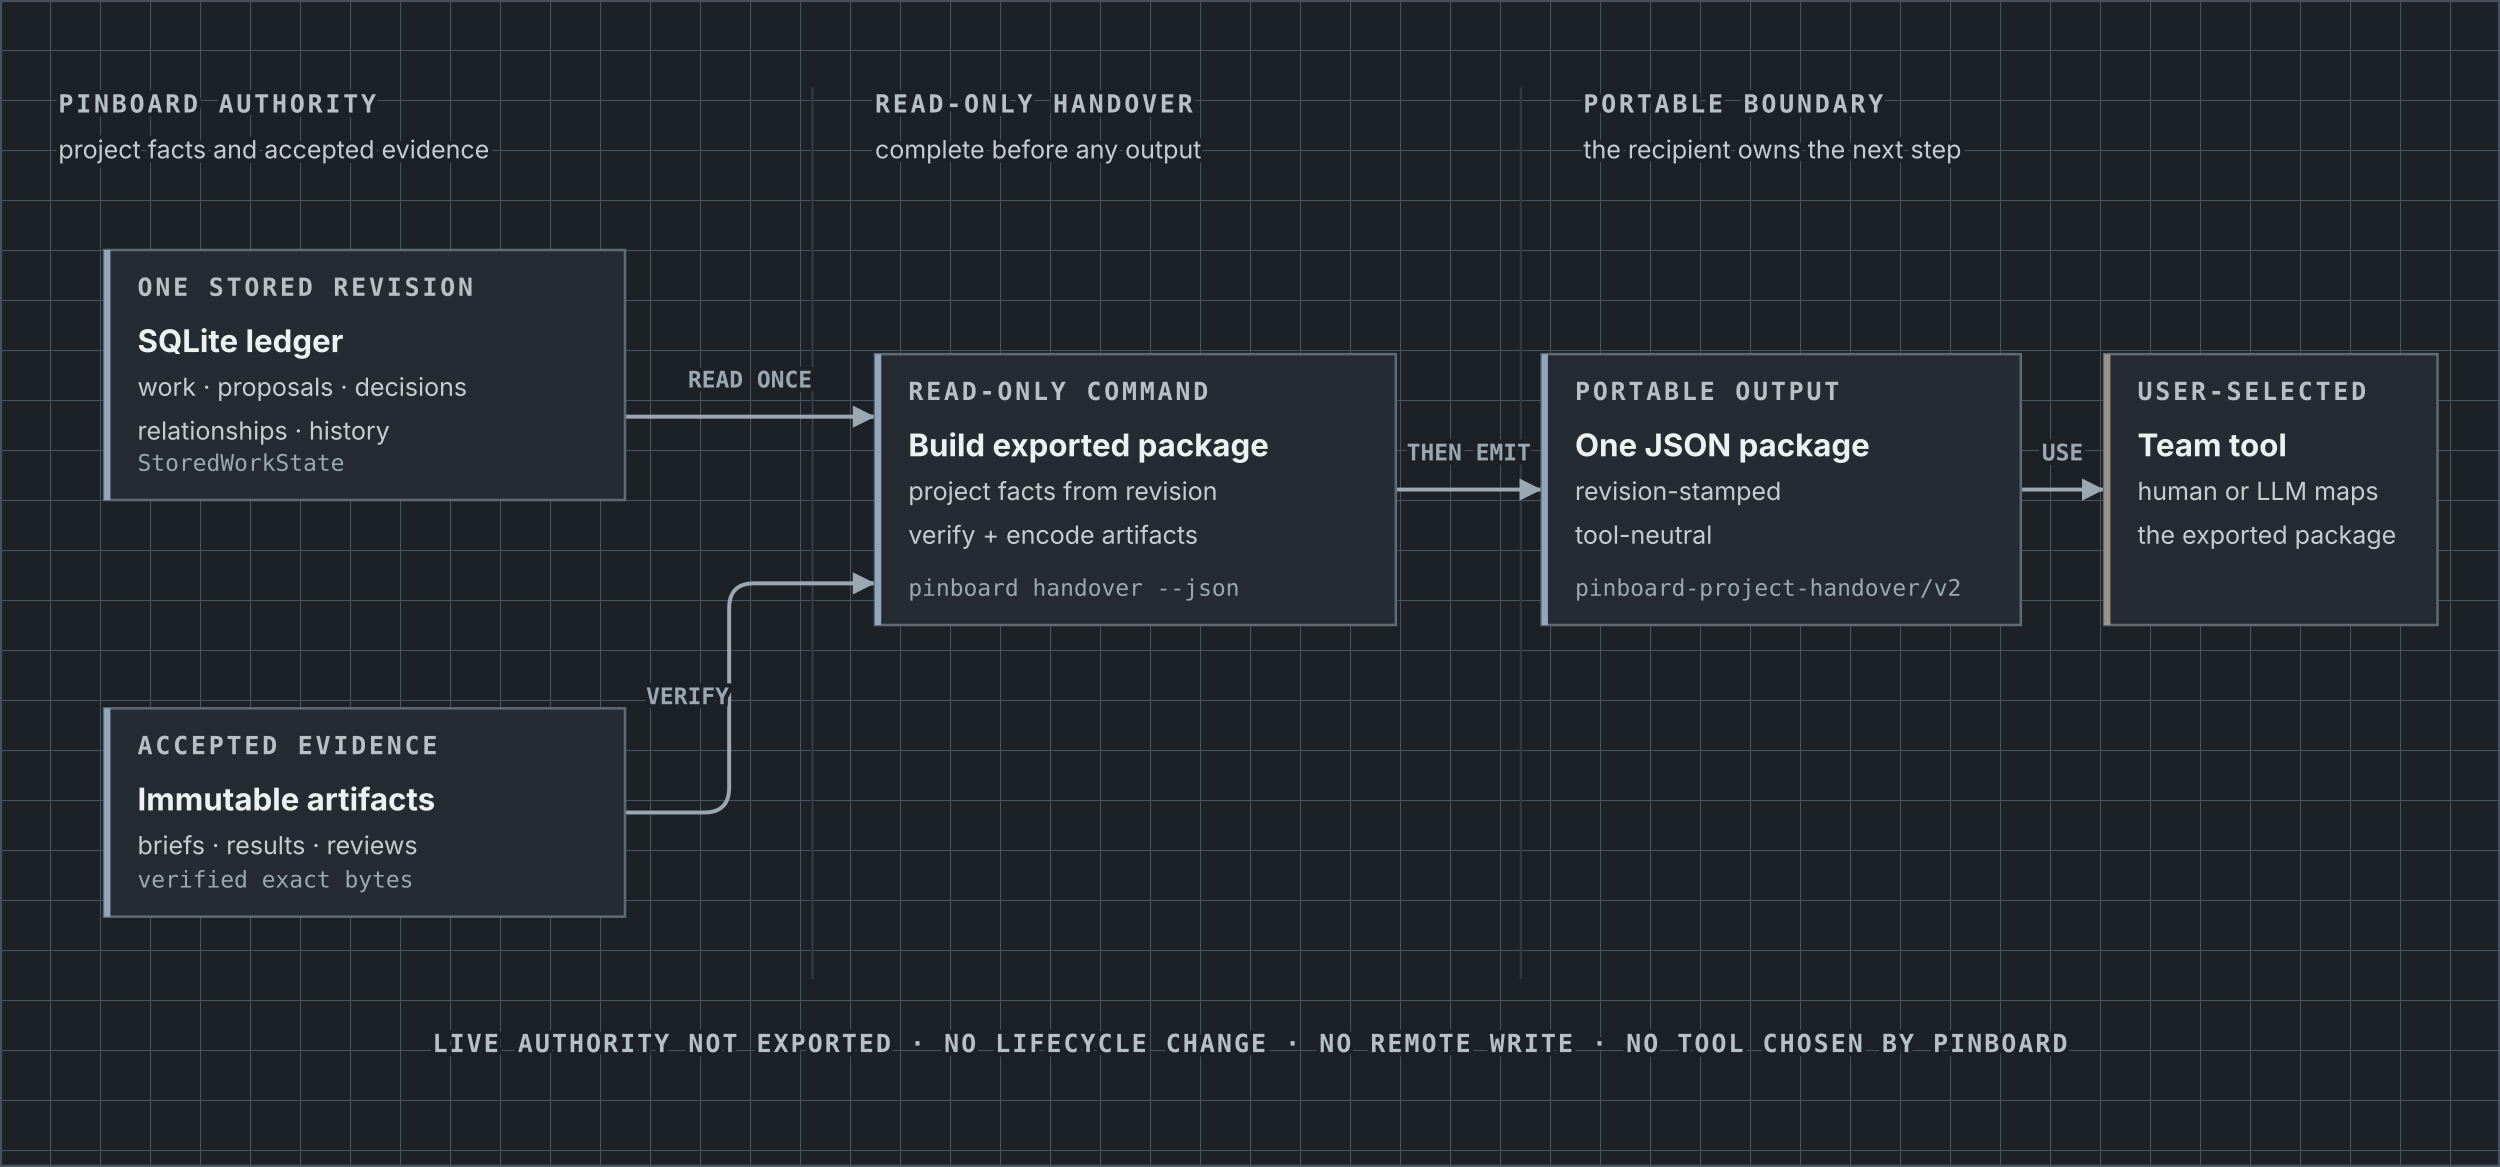
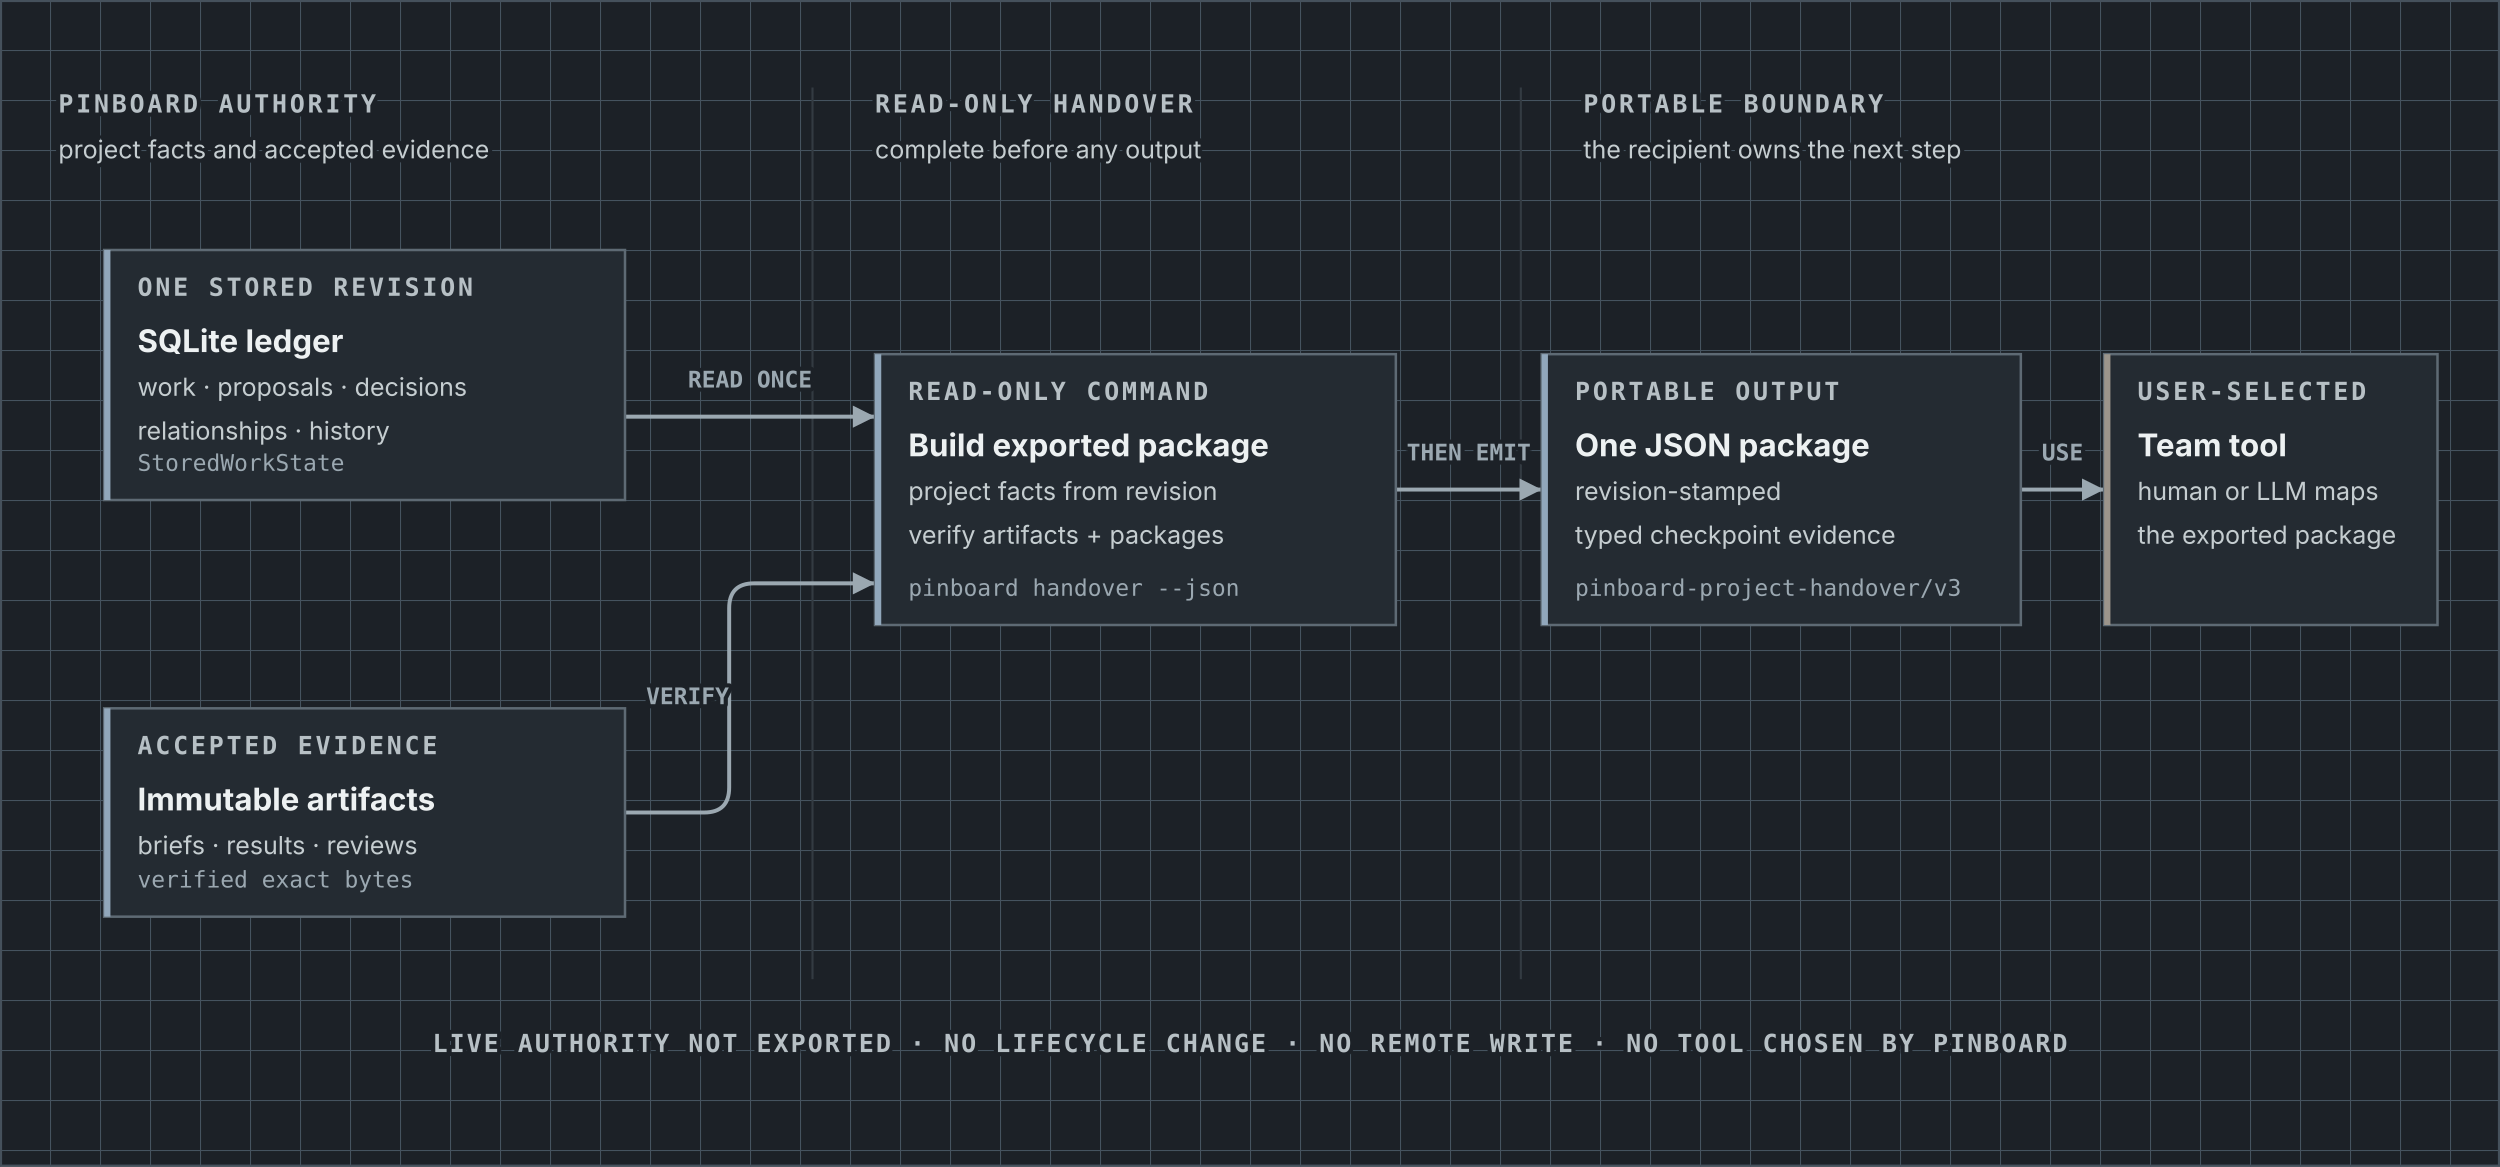
<svg xmlns="http://www.w3.org/2000/svg" role="img" aria-labelledby="title description" viewBox="0 0 1200 560">
  <defs>
    <pattern id="grid" width="24" height="24" patternUnits="userSpaceOnUse">
      <path d="M24 0H0V24" fill="none" stroke="#45535f" stroke-width="1" />
    </pattern>
    <marker id="arrow" viewBox="0 0 10 10" refX="9" refY="5" markerWidth="7" markerHeight="7" orient="auto">
      <path d="M1 1L9 5L1 9Z" fill="#9ba8b1" />
    </marker>
    <style>
      text { font-family: ui-sans-serif, system-ui, -apple-system, BlinkMacSystemFont, "Segoe UI", sans-serif; fill: #edf1f2; }
      .section-label, .box-label, .box-meta, .connector-label, .note-meta { font-family: ui-monospace, SFMono-Regular, Menlo, monospace; }
      .section-label, .box-label { font-size: 12px; font-weight: 700; letter-spacing: 0.11em; fill: #b7c0c5; }
      .section-subtitle { font-size: 12px; fill: #c5cdd0; }
      .guide { stroke: #333b42; stroke-width: 1; }
      .connector { fill: none; stroke: #9ba8b1; stroke-width: 1.9; stroke-linecap: round; }
      .connector-label { font-size: 11px; font-weight: 700; fill: #9ba8b1; }
      .box { fill: #242b32; stroke: #5e6a74; stroke-width: 1.2; }
      .box-title { font-size: 15px; font-weight: 700; }
      .box-body { font-size: 12px; fill: #c5cdd0; }
      .box-meta { font-size: 11px; fill: #9ba8b1; }
      .note { fill: #c5cdd0; }
      .note-meta { font-weight: 700; letter-spacing: 0.08em; fill: #b7c0c5; }
      .canvas-text { paint-order: stroke fill; stroke: #1c2127; stroke-width: 4px; stroke-linejoin: round; }
    </style>
  </defs>
  <rect width="1200" height="560" fill="#1c2127" />
  <rect width="1200" height="560" fill="url(#grid)" />
  <rect x="0.5" y="0.5" width="1199" height="559" fill="none" stroke="#45515c" />
  <line x1="390" y1="42" x2="390" y2="470" class="guide" />
  <line x1="730" y1="42" x2="730" y2="470" class="guide" />
  <path d="M300 200L420 200" class="connector" marker-end="url(#arrow)" />
  <path d="M300 390L338 390Q350 390 350 378L350 292Q350 280 362 280L420 280" class="connector" marker-end="url(#arrow)" />
  <path d="M670 235L740 235" class="connector" marker-end="url(#arrow)" />
  <path d="M970 235L1010 235" class="connector" marker-end="url(#arrow)" />
  <rect x="50" y="120" width="250" height="120" class="box" />
  <rect x="50" y="120" width="3" height="120" fill="#91a7bb" />
  <rect x="50" y="340" width="250" height="100" class="box" />
  <rect x="50" y="340" width="3" height="100" fill="#91a7bb" />
  <rect x="420" y="170" width="250" height="130" class="box" />
  <rect x="420" y="170" width="3" height="130" fill="#91a7bb" />
  <rect x="740" y="170" width="230" height="130" class="box" />
  <rect x="740" y="170" width="3" height="130" fill="#91a7bb" />
  <rect x="1010" y="170" width="160" height="130" class="box" />
  <rect x="1010" y="170" width="3" height="130" fill="#9b948b" />
  <text x="28" y="54" class="section-label canvas-text">PINBOARD AUTHORITY</text>
  <text x="28" y="76" class="section-subtitle canvas-text">project facts and accepted evidence</text>
  <text x="420" y="54" class="section-label canvas-text">READ-ONLY HANDOVER</text>
  <text x="420" y="76" class="section-subtitle canvas-text">complete before any output</text>
  <text x="760" y="54" class="section-label canvas-text">PORTABLE BOUNDARY</text>
  <text x="760" y="76" class="section-subtitle canvas-text">the recipient owns the next step</text>
  <text x="360" y="186" text-anchor="middle" class="connector-label canvas-text">READ ONCE</text>
  <text x="330" y="338" text-anchor="middle" class="connector-label canvas-text">VERIFY</text>
  <text x="705" y="221" text-anchor="middle" class="connector-label canvas-text">THEN EMIT</text>
  <text x="990" y="221" text-anchor="middle" class="connector-label canvas-text">USE</text>
  <text x="66" y="142" class="box-label">ONE STORED REVISION</text>
  <text x="66" y="169" class="box-title">SQLite ledger</text>
  <text x="66" y="190" class="box-body">work · proposals · decisions</text>
  <text x="66" y="211" class="box-body">relationships · history</text>
  <text x="66" y="226" class="box-meta">StoredWorkState</text>
  <text x="66" y="362" class="box-label">ACCEPTED EVIDENCE</text>
  <text x="66" y="389" class="box-title">Immutable artifacts</text>
  <text x="66" y="410" class="box-body">briefs · results · reviews</text>
  <text x="66" y="426" class="box-meta">verified exact bytes</text>
  <text x="436" y="192" class="box-label">READ-ONLY COMMAND</text>
  <text x="436" y="219" class="box-title">Build exported package</text>
  <text x="436" y="240" class="box-body">project facts from revision</text>
-   <text x="436" y="261" class="box-body">verify + encode artifacts</text>
+   <text x="436" y="261" class="box-body">verify artifacts + packages</text>
  <text x="436" y="286" class="box-meta">pinboard handover --json</text>
  <text x="756" y="192" class="box-label">PORTABLE OUTPUT</text>
  <text x="756" y="219" class="box-title">One JSON package</text>
  <text x="756" y="240" class="box-body">revision-stamped</text>
-   <text x="756" y="261" class="box-body">tool-neutral</text>
-   <text x="756" y="286" class="box-meta">pinboard-project-handover/v2</text>
+   <text x="756" y="261" class="box-body">typed checkpoint evidence</text>
+   <text x="756" y="286" class="box-meta">pinboard-project-handover/v3</text>
  <text x="1026" y="192" class="box-label">USER-SELECTED</text>
  <text x="1026" y="219" class="box-title">Team tool</text>
  <text x="1026" y="240" class="box-body">human or LLM maps</text>
  <text x="1026" y="261" class="box-body">the exported package</text>
  <text x="600" y="505" text-anchor="middle" font-size="12" class="note-meta canvas-text">LIVE AUTHORITY NOT EXPORTED · NO LIFECYCLE CHANGE · NO REMOTE WRITE · NO TOOL CHOSEN BY PINBOARD</text>
</svg>
